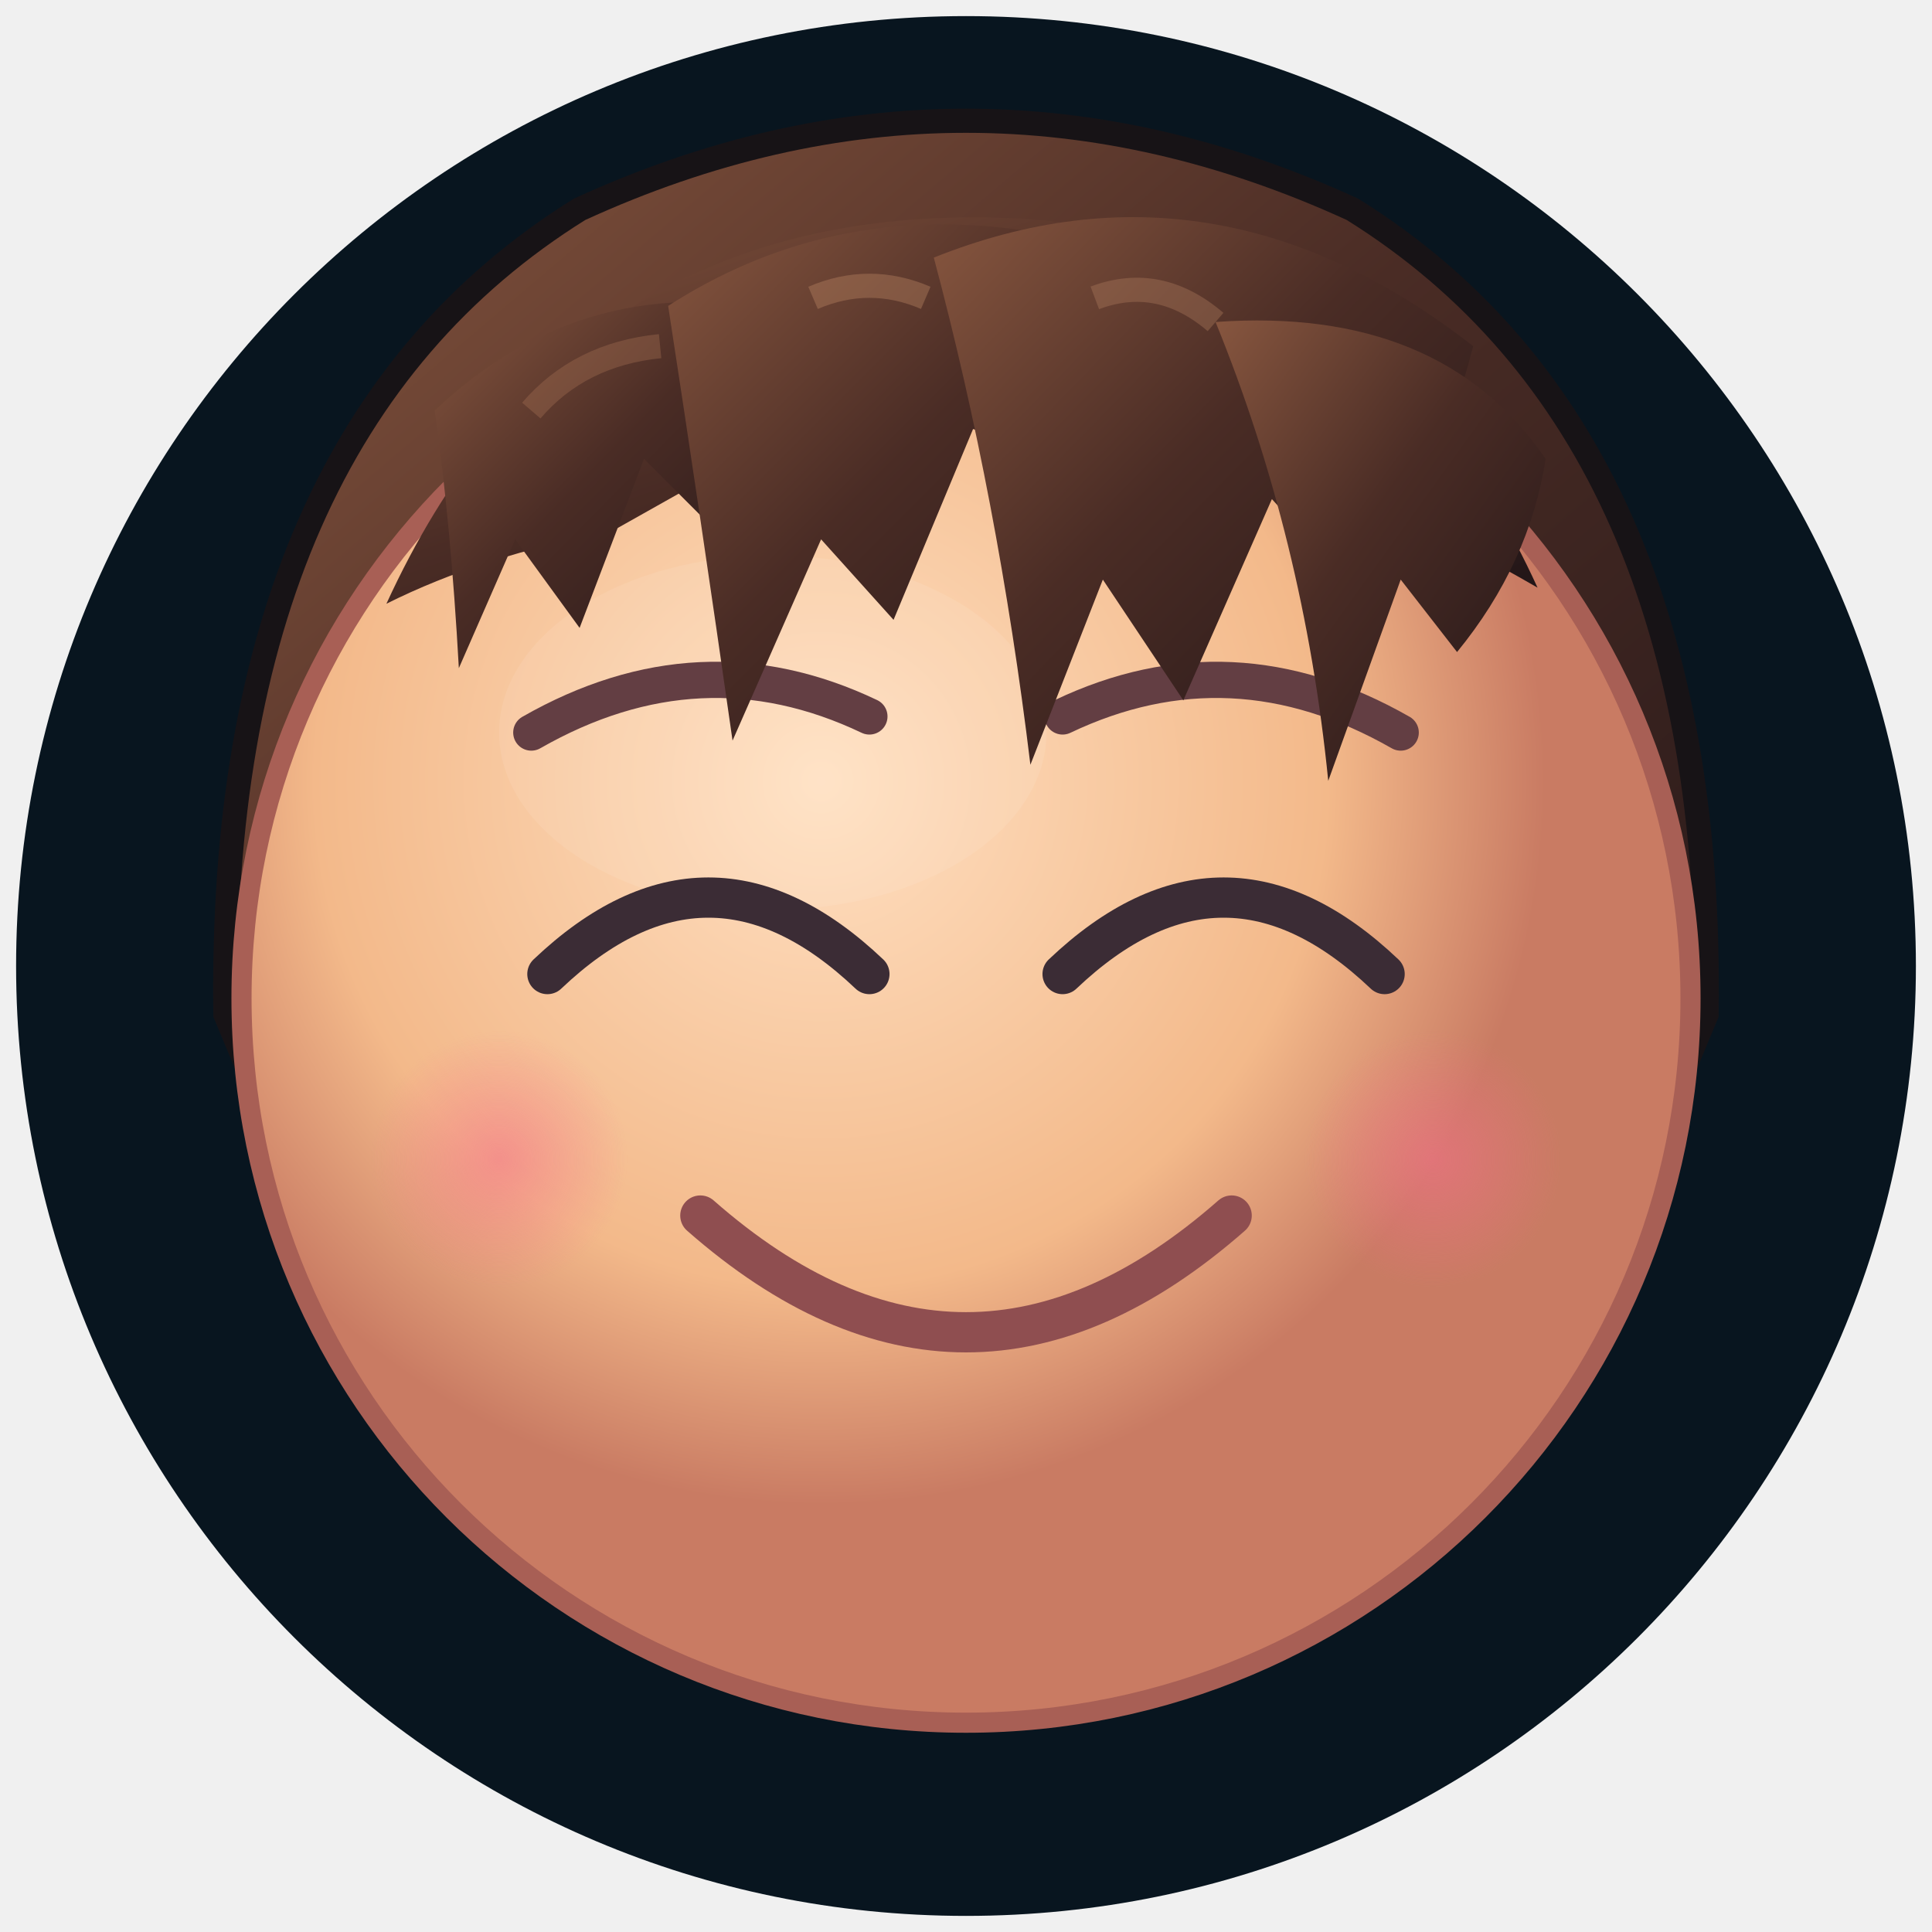
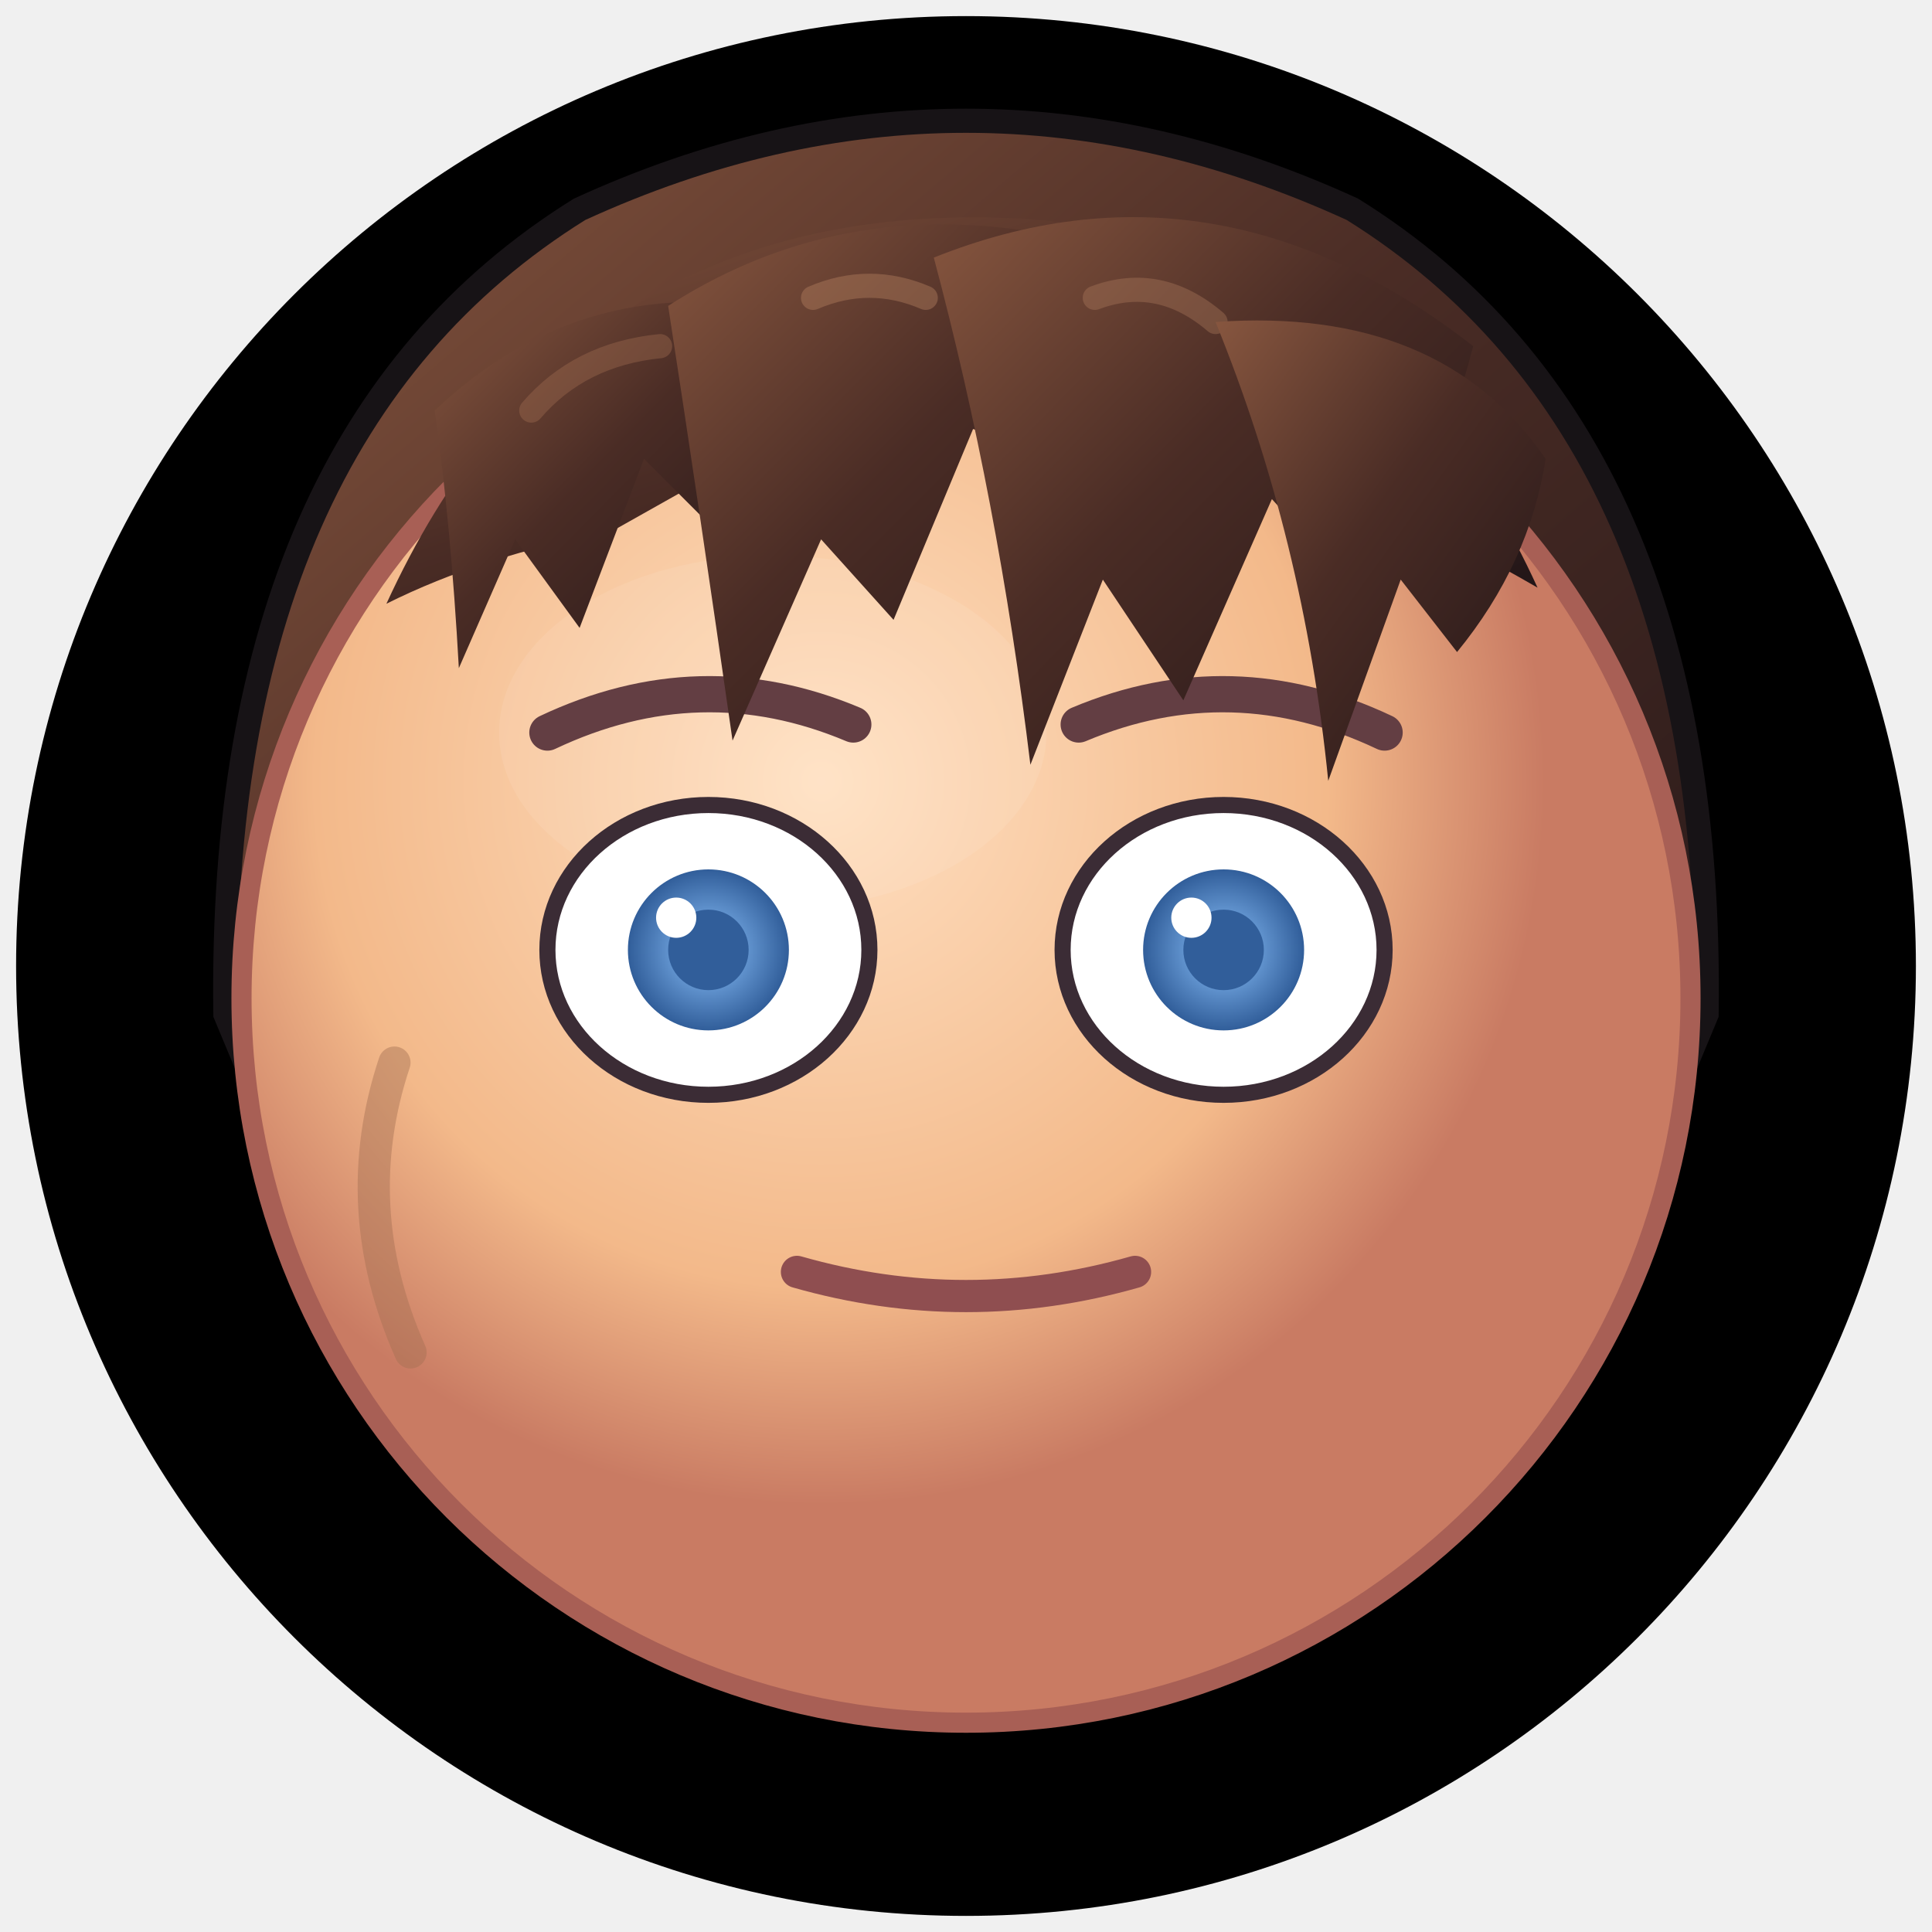
<svg xmlns="http://www.w3.org/2000/svg" viewBox="0 0 240 240" width="240" height="240">
  <defs>
    <clipPath id="round">
      <circle cx="120" cy="120" r="118" />
    </clipPath>
    <radialGradient id="face" cx="40%" cy="35%">
      <stop stop-color="#FFE0C2" />
      <stop offset=".7" stop-color="#F3B98A" />
      <stop offset="1" stop-color="#C97B63" />
    </radialGradient>
    <linearGradient id="hair" x1="0" y1="0" x2="1" y2="1">
      <stop stop-color="#87563F" />
      <stop offset=".45" stop-color="#4A2C25" />
      <stop offset="1" stop-color="#211517" />
    </linearGradient>
-     <radialGradient id="cheek">
-       <stop stop-color="#F46F8A" stop-opacity=".55" />
-       <stop offset="1" stop-color="#F46F8A" stop-opacity="0" />
+     <radialGradient id="iris" data-eye-palette="canonical-blue">
+       <stop stop-color="#8EC5FF" />
+       <stop offset="1" stop-color="#315E9A" />
    </radialGradient>
  </defs>
  <g clip-path="url(#round)">
-     <rect width="240" height="240" fill="#08151F" />
+     <rect width="240" height="240" fill="#000000" />
    <g>
-       <animateTransform attributeName="transform" type="translate" values="0,0;0,1;0,0;0,-4;0,-2;0,0" keyTimes="0;.16;.23;.37;.52;1" dur="2.9s" repeatCount="indefinite" />
-       <animateTransform attributeName="transform" type="scale" values="1,1;1.012,.988;1,1;.985,1.025;1,1" keyTimes="0;.16;.23;.38;1" dur="2.9s" additive="sum" repeatCount="indefinite" />
+       <animateTransform attributeName="transform" type="translate" values="0,0;0,1;0,0;0,-.5;0,0" dur="4.8s" repeatCount="indefinite" />
      <path d="M28 126 Q27 54 72 26 Q120 4 168 26 Q213 54 212 126 L192 174 Q181 78 120 69 Q60 76 48 174Z" fill="url(#hair)" stroke="#171316" stroke-width="3" />
      <circle cx="120" cy="124" r="90" fill="url(#face)" stroke="#A85F55" stroke-width="2.5" />
      <ellipse cx="96" cy="91" rx="34" ry="22" fill="#fff" opacity=".08" />
-       <path d="M68 121 Q88 102 108 121M132 121 Q152 102 172 121" fill="none" stroke="#3B2C35" stroke-width="5" stroke-linecap="round" />
-       <path d="M66 91 Q87 79 108 89M132 89 Q153 79 174 91" fill="none" stroke="#633E43" stroke-width="4.5" stroke-linecap="round" />
-       <path d="M87 151 Q120 180 153 151" fill="none" stroke="#8F4E50" stroke-width="5" stroke-linecap="round">
-         <animate attributeName="d" values="M87 151 Q120 180 153 151;M83 149 Q120 185 157 149;M87 151 Q120 180 153 151" dur="2.9s" repeatCount="indefinite" />
-       </path>
-       <circle cx="62" cy="144" r="16" fill="url(#cheek)">
-         <animate attributeName="r" values="15;19;15" dur="2.9s" repeatCount="indefinite" />
-       </circle>
-       <circle cx="178" cy="144" r="16" fill="url(#cheek)">
-         <animate attributeName="r" values="15;19;15" dur="2.9s" begin=".12s" repeatCount="indefinite" />
-       </circle>
+       <g id="micro-happy-base" opacity="1">
+         <animate attributeName="opacity" values="1;1;1;0;0;0;1;1" keyTimes="0;.16;.24;.32;.40;.66;.83;1" dur="5.3s" repeatCount="indefinite" calcMode="discrete" />
+         <ellipse cx="88" cy="118" rx="20" ry="18" fill="#fff" stroke="#3B2C35" stroke-width="2" />
+         <circle cx="88" cy="118" r="10" fill="url(#iris)" data-eye-role="iris">
+           <animate attributeName="cx" values="88;88;86;86;88;88;88;88" keyTimes="0;.16;.24;.32;.40;.66;.83;1" dur="5.3s" repeatCount="indefinite" />
+         </circle>
+         <circle cx="88" cy="118" r="5" fill="#315E9A" data-eye-role="pupil">
+           <animate attributeName="cx" values="88;88;86;86;88;88;88;88" keyTimes="0;.16;.24;.32;.40;.66;.83;1" dur="5.3s" repeatCount="indefinite" />
+         </circle>
+         <circle cx="84" cy="114" r="2.5" fill="#fff" data-eye-role="highlight">
+           <animate attributeName="cx" values="84;84;82;82;84;84;84;84" keyTimes="0;.16;.24;.32;.40;.66;.83;1" dur="5.3s" repeatCount="indefinite" />
+         </circle>
+         <ellipse cx="152" cy="118" rx="20" ry="18" fill="#fff" stroke="#3B2C35" stroke-width="2" />
+         <circle cx="152" cy="118" r="10" fill="url(#iris)" data-eye-role="iris">
+           <animate attributeName="cx" values="152;152;150;150;152;152;152;152" keyTimes="0;.16;.24;.32;.40;.66;.83;1" dur="5.3s" repeatCount="indefinite" />
+         </circle>
+         <circle cx="152" cy="118" r="5" fill="#315E9A" data-eye-role="pupil">
+           <animate attributeName="cx" values="152;152;150;150;152;152;152;152" keyTimes="0;.16;.24;.32;.40;.66;.83;1" dur="5.3s" repeatCount="indefinite" />
+         </circle>
+         <circle cx="148" cy="114" r="2.5" fill="#fff" data-eye-role="highlight">
+           <animate attributeName="cx" values="148;148;146;146;148;148;148;148" keyTimes="0;.16;.24;.32;.40;.66;.83;1" dur="5.3s" repeatCount="indefinite" />
+         </circle>
+         <path d="M68 91 Q87 82 106 90M134 90 Q153 82 172 91" fill="none" stroke="#633E43" stroke-width="4.5" stroke-linecap="round">
+           <animateTransform attributeName="transform" type="translate" values="0,0;0,0;0,-1;0,-2;0,0;0,0;0,0;0,0" keyTimes="0;.16;.24;.32;.40;.66;.83;1" dur="5.3s" repeatCount="indefinite" />
+         </path>
+         <path d="M99 158 Q120 164 141 158" fill="none" stroke="#8F4E50" stroke-width="4" stroke-linecap="round" />
+         <circle cx="62" cy="144" r="16" fill="#F26E82" opacity="0">
+           <animate attributeName="opacity" values="0;0;.10;.24;0;0;0;0" keyTimes="0;.16;.24;.32;.40;.66;.83;1" dur="5.3s" repeatCount="indefinite" calcMode="discrete" />
+         </circle>
+         <circle cx="178" cy="144" r="16" fill="#F26E82" opacity="0">
+           <animate attributeName="opacity" values="0;0;.10;.24;0;0;0;0" keyTimes="0;.16;.24;.32;.40;.66;.83;1" dur="5.3s" repeatCount="indefinite" calcMode="discrete" />
+         </circle>
+       </g>
+       <g id="micro-happy-impact" opacity="0">
+         <animate attributeName="opacity" values="0;0;0;1;0;0;0;0" keyTimes="0;.16;.24;.32;.40;.66;.83;1" dur="5.3s" repeatCount="indefinite" calcMode="discrete" />
+         <path d="M68 121 Q88 102 108 121M132 121 Q152 102 172 121" fill="none" stroke="#3B2C35" stroke-width="5" stroke-linecap="round" />
+         <path d="M66 91 Q87 79 108 89M132 89 Q153 79 174 91" fill="none" stroke="#633E43" stroke-width="4.5" stroke-linecap="round" />
+         <path d="M83 149 Q120 185 157 149" fill="none" stroke="#8F4E50" stroke-width="5" stroke-linecap="round" />
+         <circle cx="62" cy="144" r="18" fill="#F26E82" opacity=".42" />
+         <circle cx="178" cy="144" r="18" fill="#F26E82" opacity=".42" />
+       </g>
+       <g id="micro-happy-hold" opacity="0">
+         <animate attributeName="opacity" values="0;0;0;0;1;1;0;0" keyTimes="0;.16;.24;.32;.40;.66;.83;1" dur="5.3s" repeatCount="indefinite" calcMode="discrete" />
+         <path d="M68 121 Q88 102 108 121M132 121 Q152 102 172 121" fill="none" stroke="#3B2C35" stroke-width="5" stroke-linecap="round" />
+         <path d="M66 91 Q87 79 108 89M132 89 Q153 79 174 91" fill="none" stroke="#633E43" stroke-width="4.5" stroke-linecap="round" />
+         <path d="M87 151 Q120 180 153 151" fill="none" stroke="#8F4E50" stroke-width="5" stroke-linecap="round" />
+         <circle cx="62" cy="144" r="16" fill="#F26E82" opacity=".30" />
+         <circle cx="178" cy="144" r="16" fill="#F26E82" opacity=".30" />
+       </g>
      <path d="M48 75 Q70 27 121 27 Q170 27 191 73 Q153 51 132 57 L120 53 L107 62 L92 57 L76 66 Q60 69 48 75Z" fill="url(#hair)" />
      <g>
        <animateTransform attributeName="transform" type="rotate" values="-1 67 48;2 67 48;-.8 67 48;-1 67 48" dur="5.8s" repeatCount="indefinite" />
        <path d="M54 51 Q73 33 99 39 Q95 53 87 64 L80 57 L72 78 L64 67 L57 83 Q56 65 54 51Z" fill="url(#hair)" />
-         <path d="M66 51 Q72 44 82 43" fill="none" stroke="#A46F52" stroke-width="3" opacity=".38" />
+         <path d="M66 51 Q72 44 82 43" fill="none" stroke="#A46F52" stroke-width="3" opacity=".38" stroke-linecap="round" />
      </g>
      <g>
        <animateTransform attributeName="transform" type="rotate" values="0 104 34;2.4 104 34;-1.2 104 34;0 104 34" dur="6.1s" begin="-.35s" repeatCount="indefinite" />
        <path d="M83 38 Q111 20 147 34 Q141 50 130 63 L121 53 L111 77 L102 67 L91 92 Q87 64 83 38Z" fill="url(#hair)" />
-         <path d="M101 37 Q108 34 115 37" fill="none" stroke="#B48060" stroke-width="3" opacity=".42" />
+         <path d="M101 37 Q108 34 115 37" fill="none" stroke="#B48060" stroke-width="3" opacity=".42" stroke-linecap="round" />
      </g>
      <g>
        <animateTransform attributeName="transform" type="rotate" values=".5 139 35;2.8 139 35;-1 139 35;.5 139 35" dur="6.35s" begin="-.7s" repeatCount="indefinite" />
        <path d="M116 32 Q151 18 183 43 Q179 59 168 73 L158 62 L147 87 L137 72 L128 95 Q124 62 116 32Z" fill="url(#hair)" />
-         <path d="M136 37 Q144 34 151 40" fill="none" stroke="#B48060" stroke-width="3" opacity=".35" />
+         <path d="M136 37 Q144 34 151 40" fill="none" stroke="#B48060" stroke-width="3" opacity=".35" stroke-linecap="round" />
      </g>
      <g>
        <animateTransform attributeName="transform" type="rotate" values="1 174 47;3 174 47;-.4 174 47;1 174 47" dur="6.55s" begin="-1s" repeatCount="indefinite" />
        <path d="M151 40 Q179 38 192 57 Q190 70 181 81 L174 72 L165 97 Q162 67 151 40Z" fill="url(#hair)" />
      </g>
-       <g fill="#FFE39B" opacity="0">
-         <circle cx="198" cy="73" r="3">
-           <animate attributeName="opacity" values="0;0;.8;0" dur="2.9s" repeatCount="indefinite" />
-           <animate attributeName="cy" values="78;78;65;58" dur="2.9s" repeatCount="indefinite" />
-         </circle>
-         <circle cx="43" cy="83" r="2">
-           <animate attributeName="opacity" values="0;.65;0;0" dur="2.9s" begin=".5s" repeatCount="indefinite" />
-         </circle>
+       <path d="M49 132 Q43 150 51 168" fill="none" stroke="#A46F52" stroke-width="4" opacity=".45" stroke-linecap="round">
+         <animate attributeName="d" values="M49 132 Q43 150 51 168;M49 132 Q39 150 49 168;M49 132 Q43 150 51 168" dur="6.2s" repeatCount="indefinite" />
+       </path>
+       <g id="blink-eyelids" data-blink="single">
+         <ellipse cx="88" cy="118" rx="21" ry="0" fill="#F3B98A">
+           <animate attributeName="ry" values="0;0;18;18;0;0" keyTimes="0;.94;.96;.975;.995;1" dur="5.3s" repeatCount="indefinite" />
+         </ellipse>
+         <path d="M72.9 118 Q88 120 103.1 118" fill="none" stroke="#633E43" stroke-width="2.5" stroke-linecap="round" opacity="0">
+           <animate attributeName="opacity" values="0;0;1;1;0;0" keyTimes="0;.94;.96;.975;.995;1" dur="5.3s" repeatCount="indefinite" />
+         </path>
+         <ellipse cx="152" cy="118" rx="21" ry="0" fill="#F3B98A">
+           <animate attributeName="ry" values="0;0;18;18;0;0" keyTimes="0;.94;.96;.975;.995;1" dur="5.3s" begin=".025s" repeatCount="indefinite" />
+         </ellipse>
+         <path d="M136.9 118 Q152 120 167.1 118" fill="none" stroke="#633E43" stroke-width="2.5" stroke-linecap="round" opacity="0">
+           <animate attributeName="opacity" values="0;0;1;1;0;0" keyTimes="0;.94;.96;.975;.995;1" dur="5.3s" begin=".025s" repeatCount="indefinite" />
+         </path>
      </g>
    </g>
  </g>
</svg>
